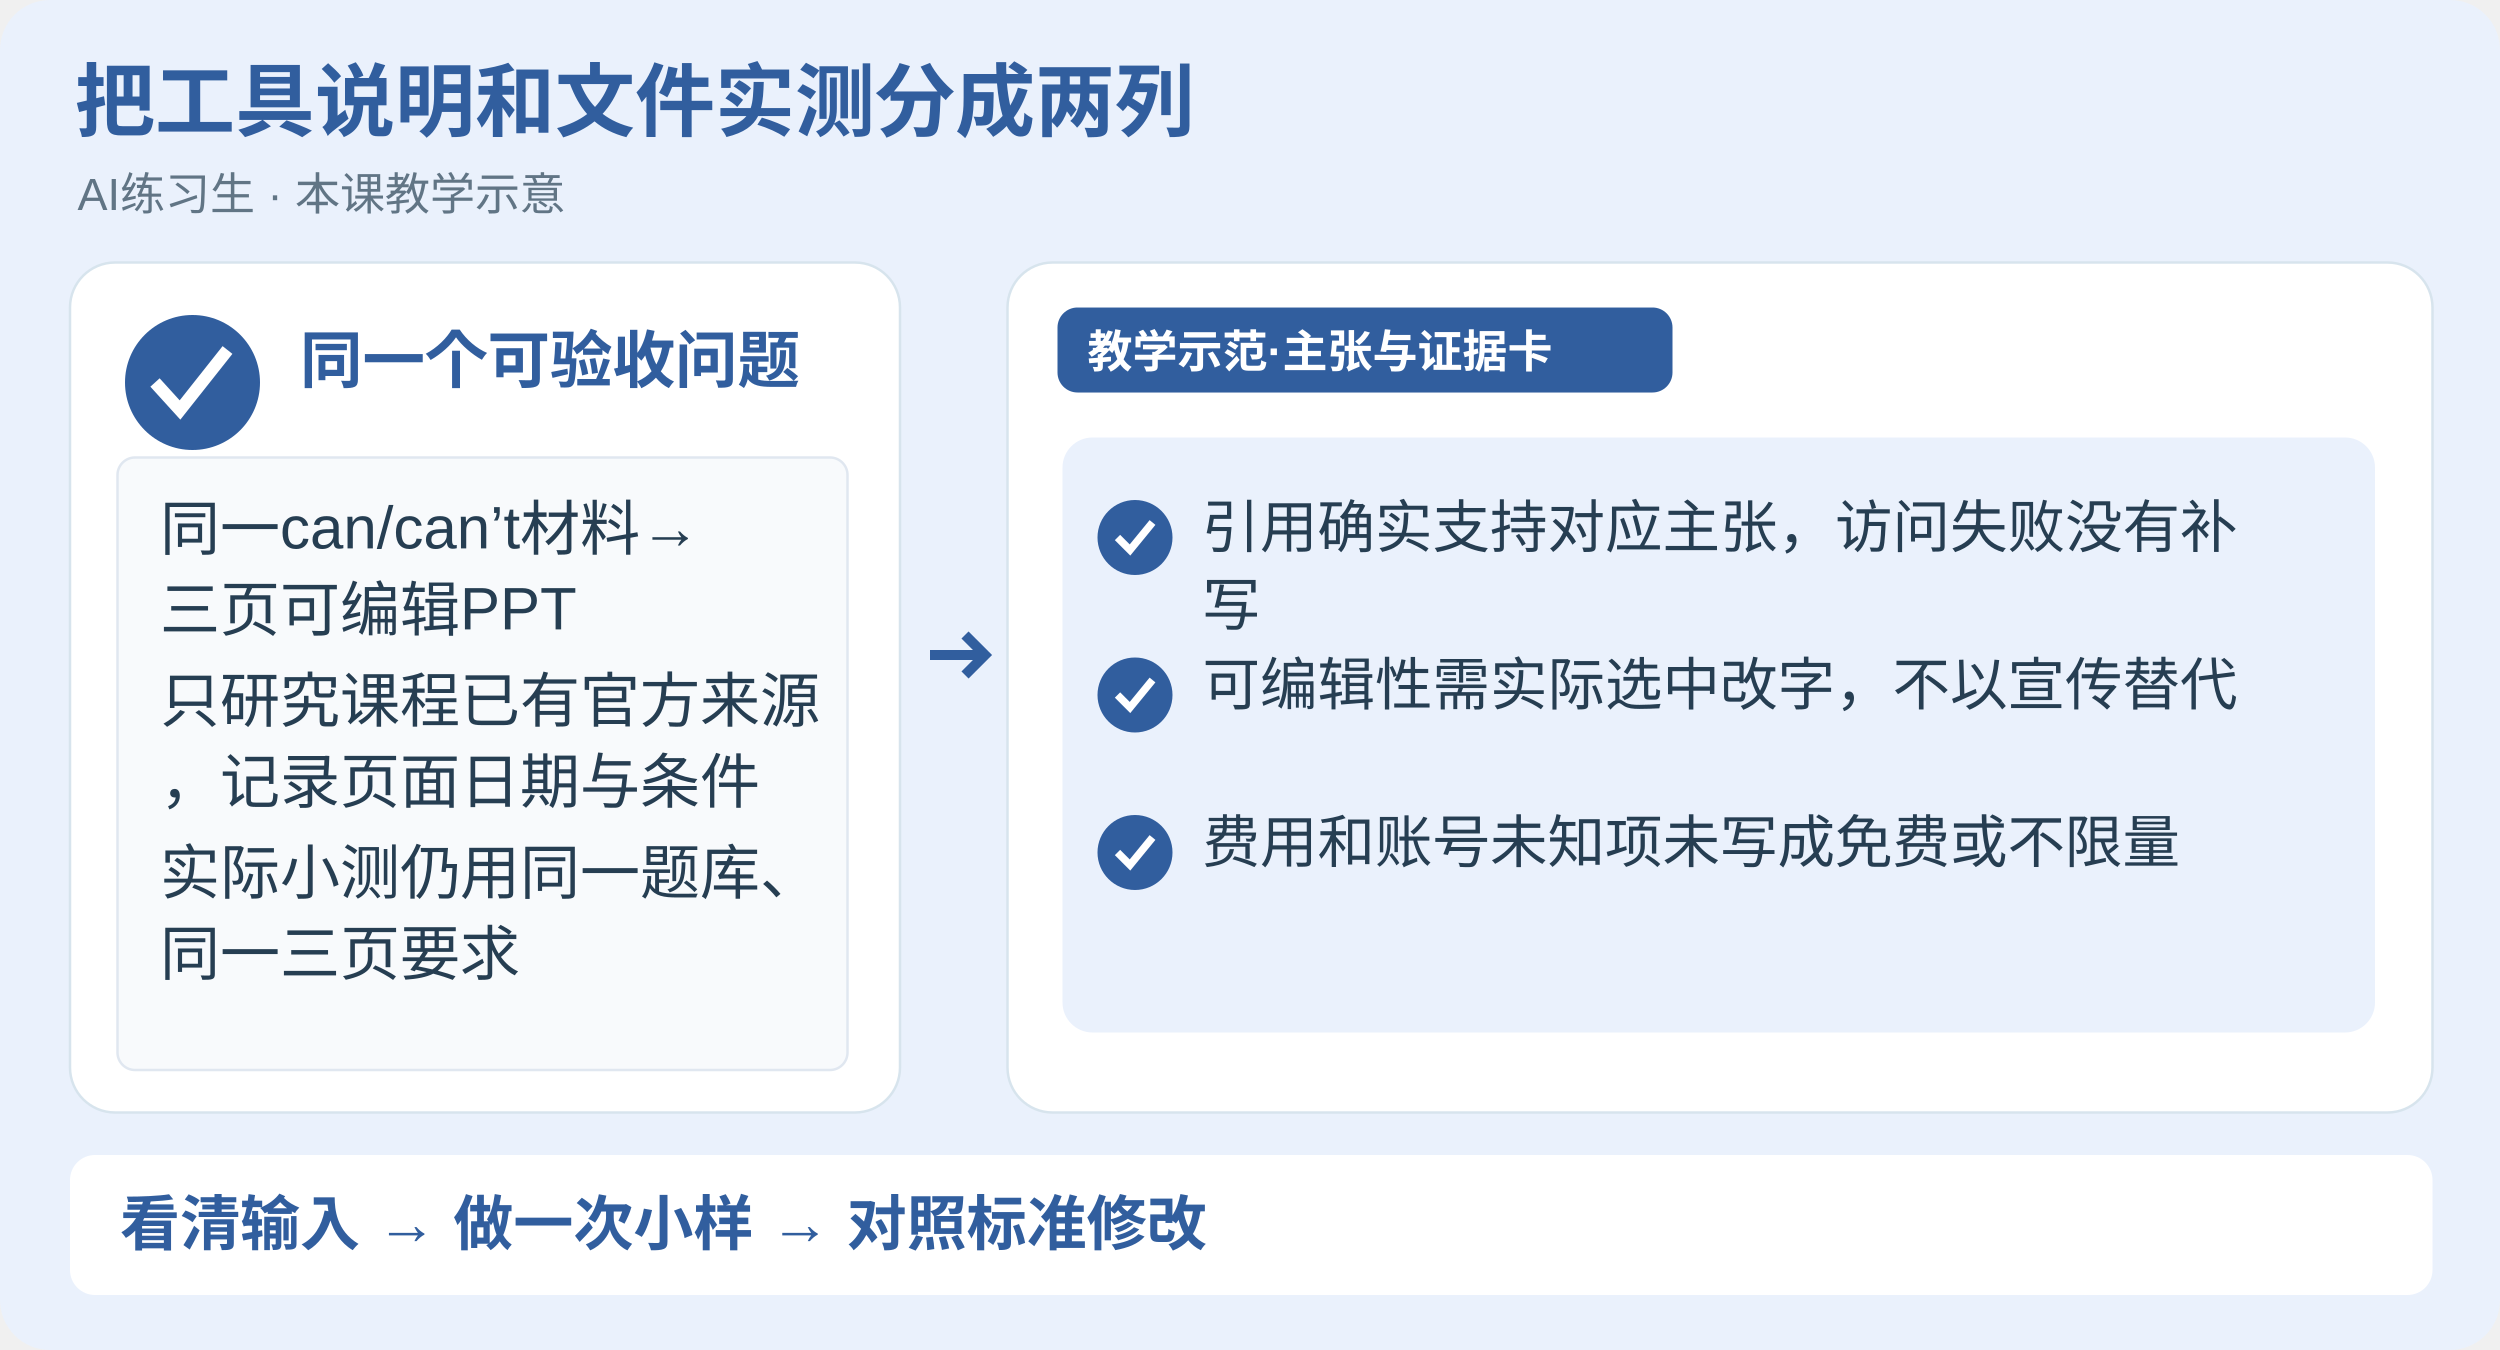
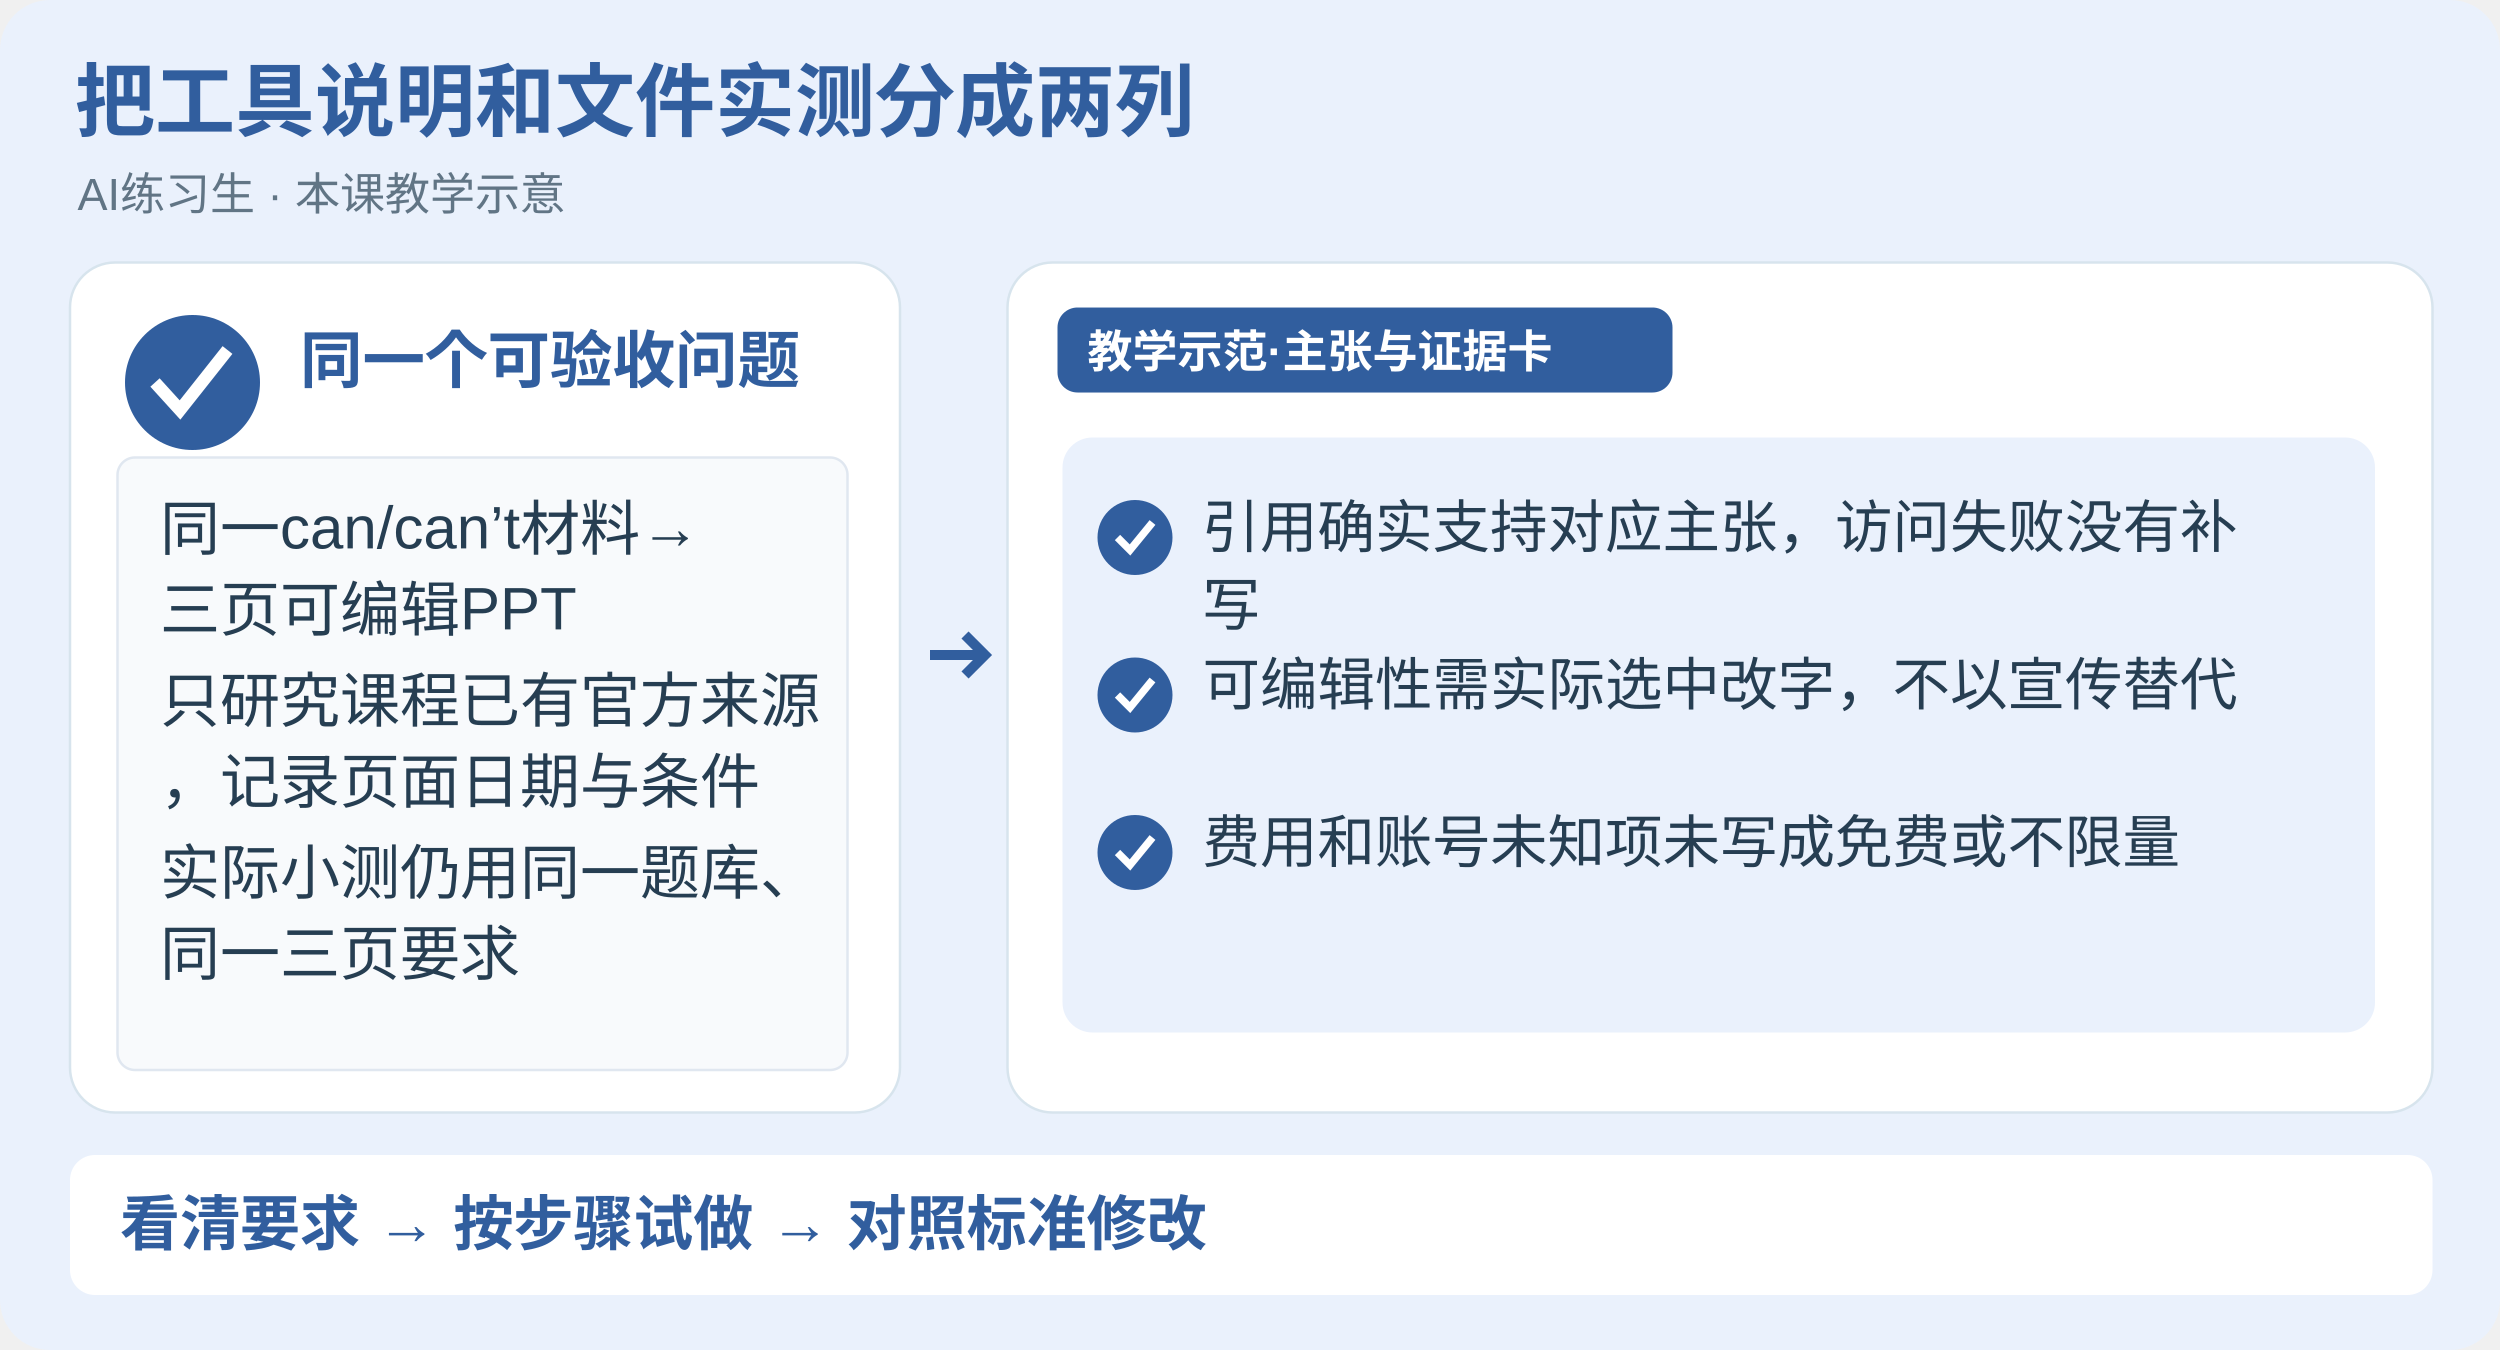
<svg xmlns="http://www.w3.org/2000/svg" width="1000" height="540" viewBox="0 0 1000 540" role="img" aria-labelledby="title desc">
  <style>text{font-family:'PingFang SC','Microsoft YaHei',Arial,sans-serif}</style>
  <rect x="0" y="0" width="1000" height="540" rx="20" fill="#eaf1fc" stroke="none" />
  <text x="30" y="52" font-size="32" fill="#315e9e" font-weight="750">
    <tspan x="30" dy="0">把工具说明和文件实测分成两列</tspan>
  </text>
  <text x="31" y="84" font-size="18" fill="#617585" font-weight="500">
    <tspan x="31" dy="0">AI练习生 · 本课教学示意</tspan>
  </text>
  <rect x="28" y="105" width="332" height="340" rx="18" fill="#fff" stroke="#d7e4ed" />
  <circle cx="77" cy="153" r="27" fill="#315e9e" />
  <path d="M62 153l10 11 19-24" fill="none" stroke="white" stroke-width="5" />
  <text x="120" y="153" font-size="25" fill="#315e9e" font-weight="700">
    <tspan x="120" dy="0">同一个可验收问题</tspan>
  </text>
  <rect x="47" y="183" width="292" height="245" rx="7" fill="#f8fafc" stroke="#e0e7f0" />
  <text x="64" y="220" font-size="24" fill="#263e52" font-weight="500">
    <tspan x="64" dy="0">同一can/can’t材料→</tspan>
    <tspan x="64" dy="32.4">三页可编辑PPT</tspan>
  </text>
  <text x="64" y="288.8" font-size="24" fill="#263e52" font-weight="500">
    <tspan x="64" dy="0">只研究课程已有官方来源</tspan>
    <tspan x="64" dy="32.4">，记录页面日期与条件</tspan>
  </text>
  <text x="64" y="357.6" font-size="24" fill="#263e52" font-weight="500">
    <tspan x="64" dy="0">实际小测仍用同一题库、</tspan>
    <tspan x="64" dy="32.4">同一三页要求</tspan>
  </text>
  <path d="M372 262h22m-8-8l8 8-8 8" stroke="#315e9e" stroke-width="4" fill="none" />
  <rect x="403" y="105" width="570" height="340" rx="18" fill="#fff" stroke="#d7e4ed" />
  <rect x="423" y="123" width="246" height="34" rx="8" fill="#315e9e" stroke="none" />
  <text x="435" y="147" font-size="18" fill="#fff" font-weight="700">
    <tspan x="435" dy="0">教学示范·主张与证据卡</tspan>
  </text>
  <rect x="425" y="175" width="525" height="238" rx="12" fill="#eaf1fc" stroke="none" />
  <circle cx="454" cy="215" r="15" fill="#315e9e" />
  <path d="M447 215l5 5 9-11" stroke="white" stroke-width="3" fill="none" />
  <text x="481" y="219" font-size="23" fill="#263e52" font-weight="500">
    <tspan x="481" dy="0">引用确实支持对应主张，访问失败没有补</tspan>
    <tspan x="481" dy="31.05">写</tspan>
  </text>
  <circle cx="454" cy="278" r="15" fill="#315e9e" />
  <path d="M447 278l5 5 9-11" stroke="white" stroke-width="3" fill="none" />
  <text x="481" y="282" font-size="23" fill="#263e52" font-weight="500">
    <tspan x="481" dy="0">可编辑性需实际选中改字，不以宣传替代</tspan>
  </text>
  <circle cx="454" cy="341" r="15" fill="#315e9e" />
  <path d="M447 341l5 5 9-11" stroke="white" stroke-width="3" fill="none" />
  <text x="481" y="345" font-size="23" fill="#263e52" font-weight="500">
    <tspan x="481" dy="0">费用和账号未知项未写成免费或不限量</tspan>
  </text>
  <rect x="28" y="462" width="945" height="56" rx="10" fill="#fff" stroke="none" />
  <text x="48" y="498" font-size="24" fill="#315e9e" font-weight="650">
-     <tspan x="48" dy="0">看清输入 → 做一次小样 → 对照标准修改</tspan>
+     <tspan x="48" dy="0">看清要求 → 按步骤试做 → 对照标准修改</tspan>
  </text>
</svg>
